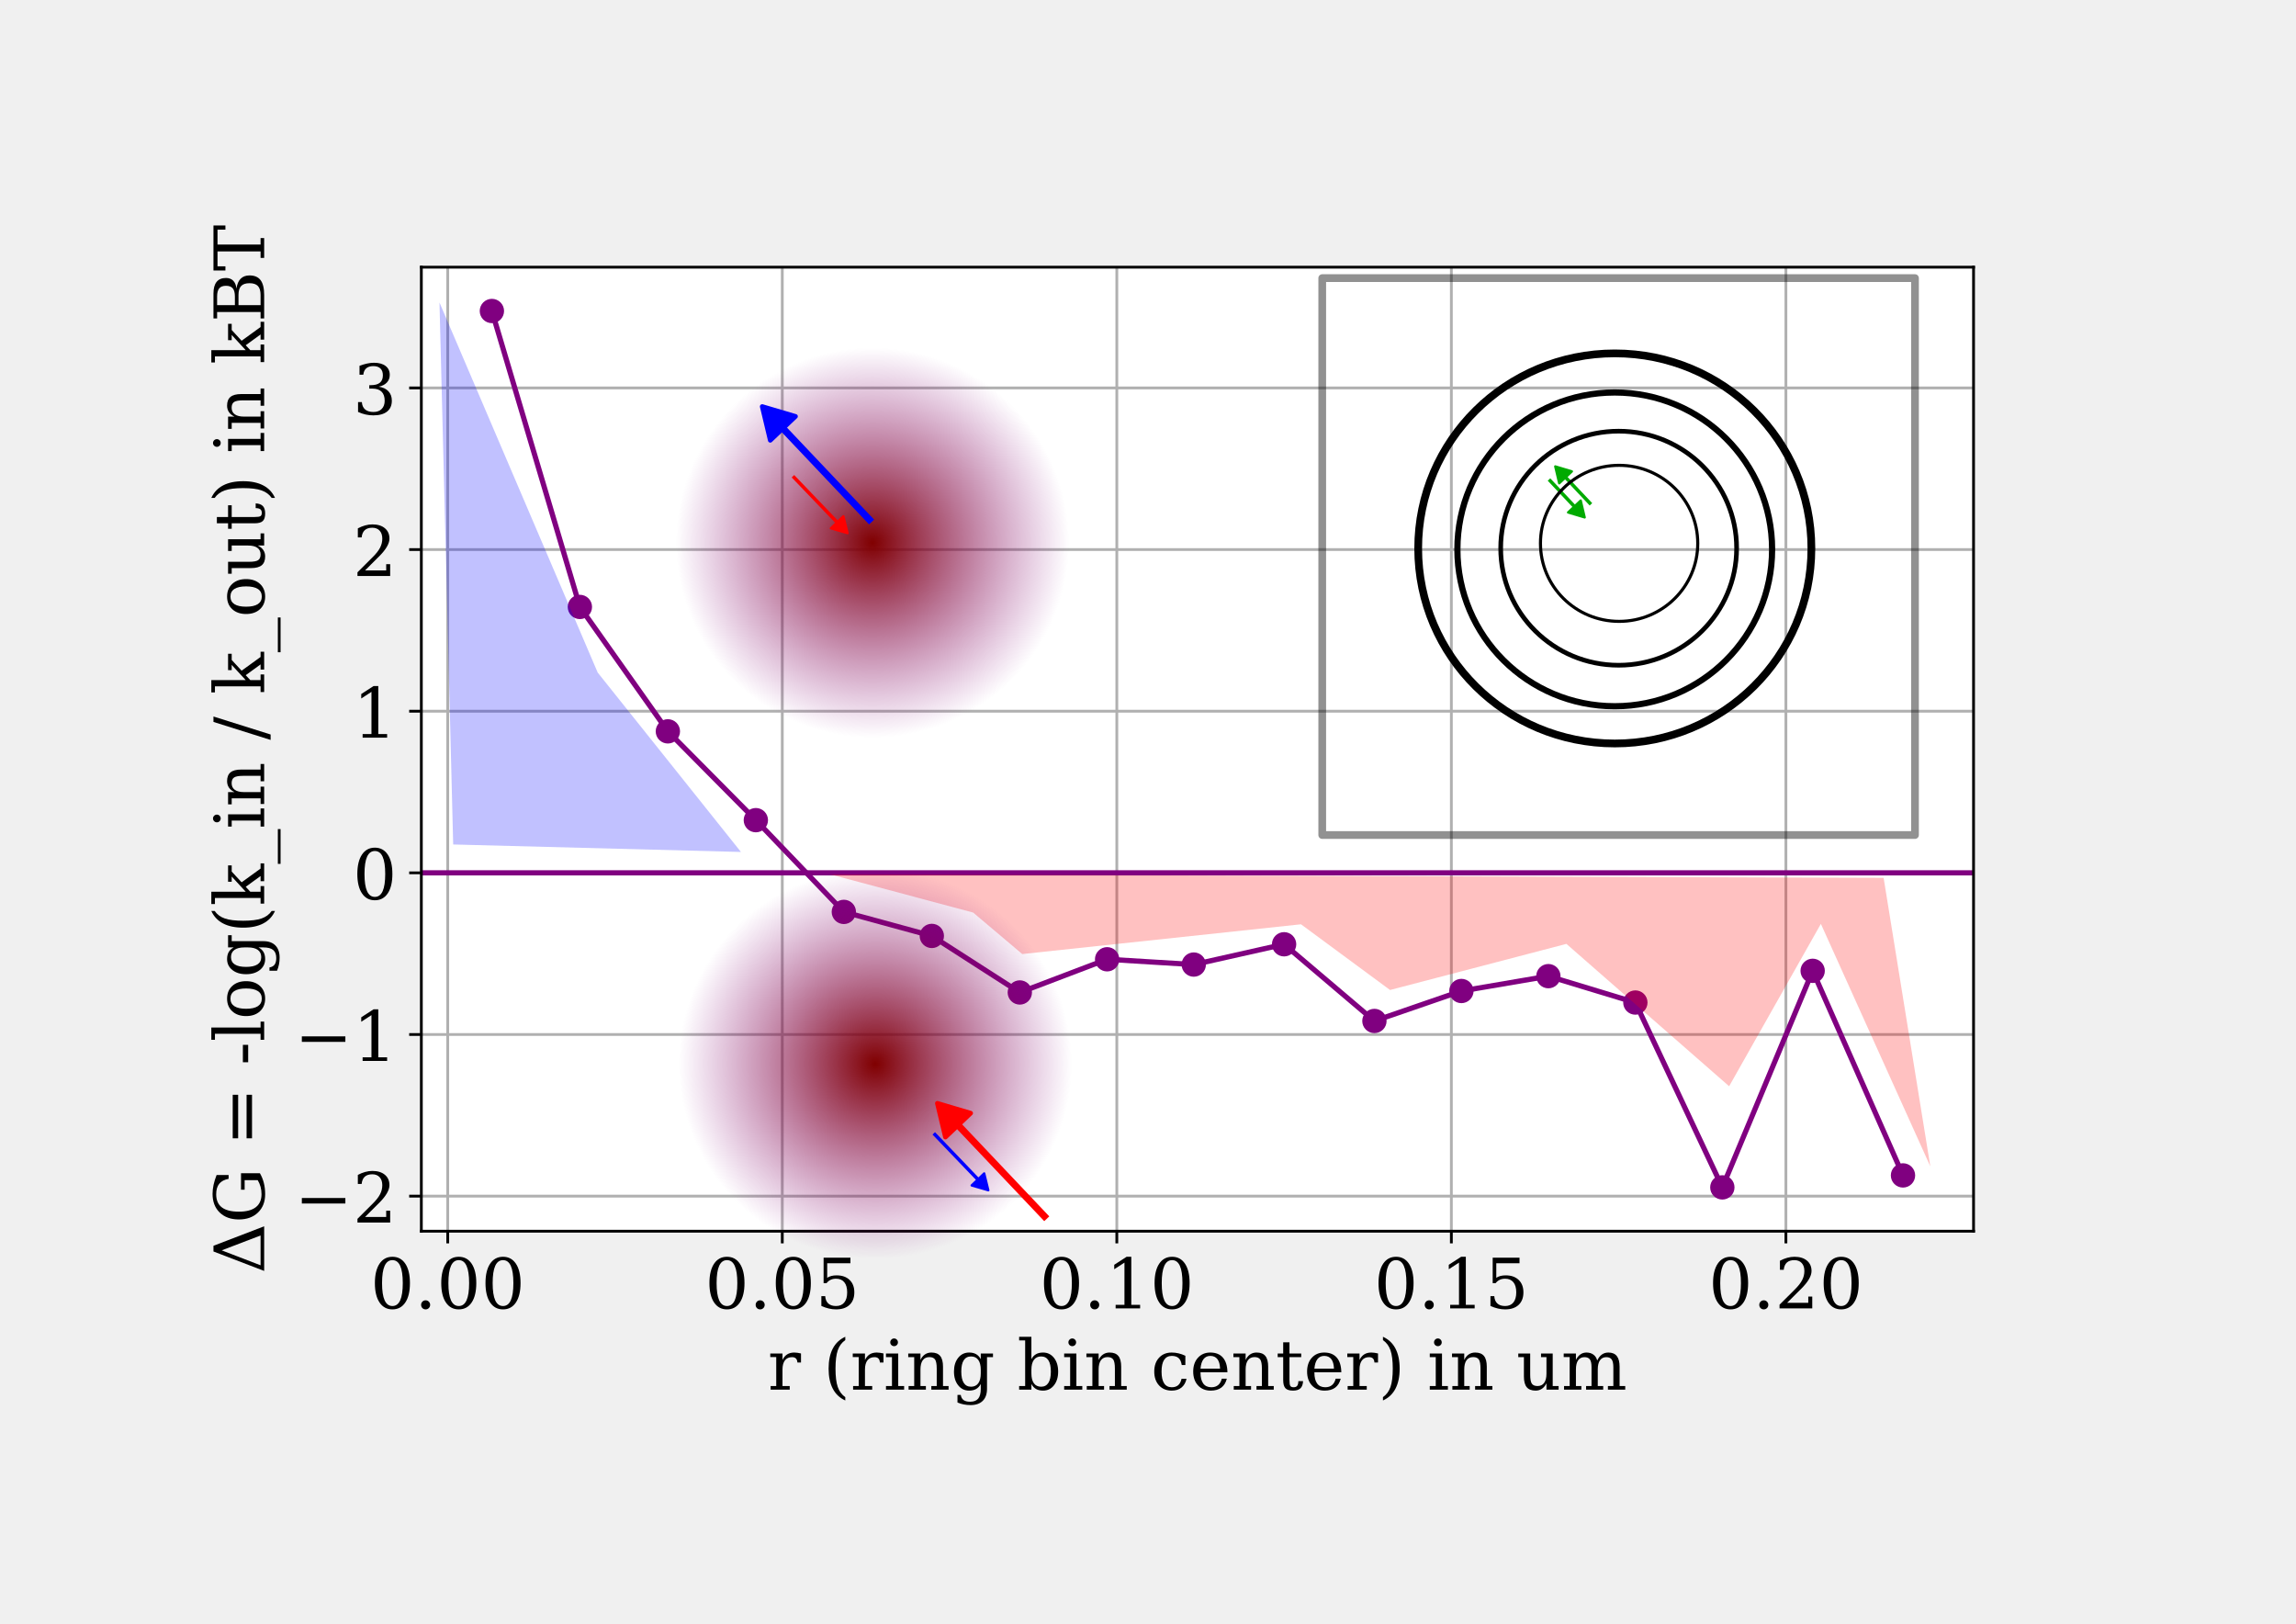
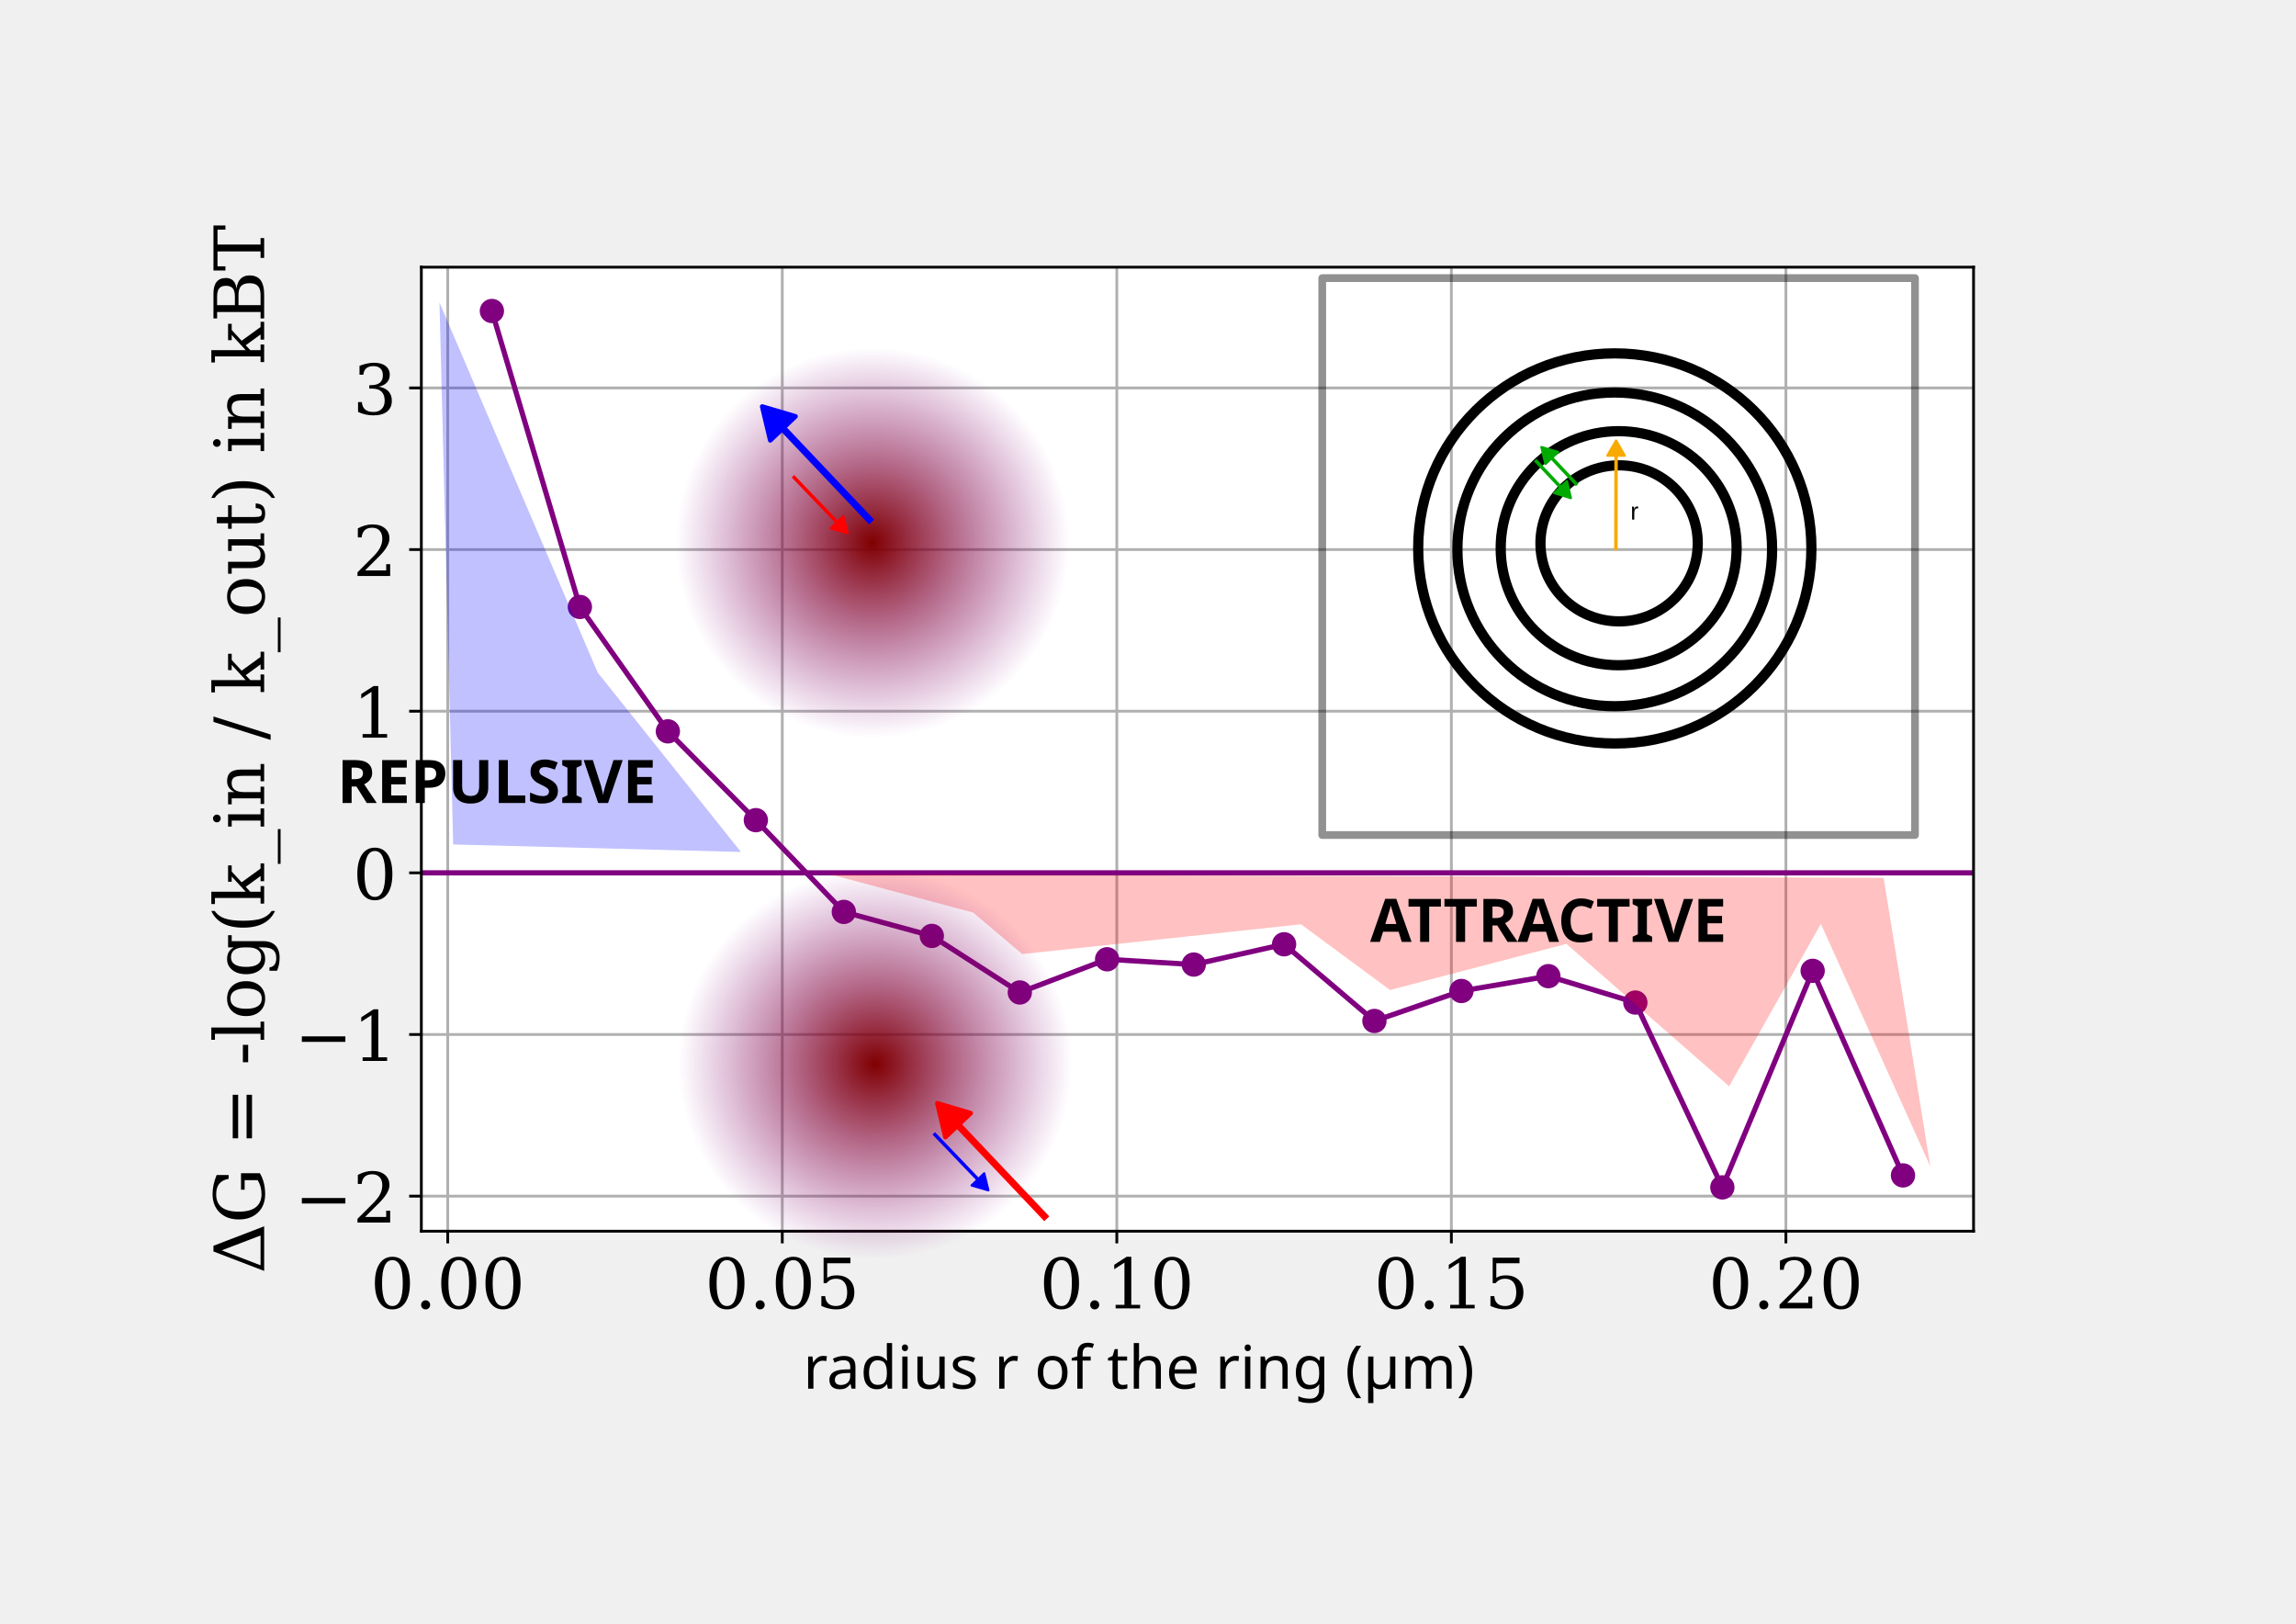
<svg xmlns="http://www.w3.org/2000/svg" xmlns:xlink="http://www.w3.org/1999/xlink" width="297mm" height="210mm" viewBox="0 0 297 210" version="1.1" id="svg1" xml:space="preserve">
  <defs id="defs1">
    <linearGradient id="linearGradient43">
      <stop style="stop-color:#800000;stop-opacity:1;" offset="0" id="stop43" />
      <stop style="stop-color:#800080;stop-opacity:0;" offset="1" id="stop44" />
    </linearGradient>
    <style type="text/css" id="style1">*{stroke-linejoin: round; stroke-linecap: butt}</style>
    <radialGradient xlink:href="#linearGradient43" id="radialGradient44" cx="94.371" cy="82.128" fx="94.371" fy="82.128" r="11.081" gradientTransform="matrix(2.295,0,0,2.276492,-103.7136,-116.7798)" gradientUnits="userSpaceOnUse" />
    <marker style="overflow:visible" id="Triangle-4-2" refX="0" refY="0" orient="auto-start-reverse" markerWidth="1" markerHeight="1" viewBox="0 0 1 1" preserveAspectRatio="xMidYMid">
      <path transform="scale(0.5)" style="fill:context-stroke;fill-rule:evenodd;stroke:context-stroke;stroke-width:1pt" d="M 5.77,0 -2.88,5 V -5 Z" id="path135-1-7" />
    </marker>
    <marker style="overflow:visible" id="Triangle-1-3-7" refX="0" refY="0" orient="auto-start-reverse" markerWidth="1" markerHeight="1" viewBox="0 0 1 1" preserveAspectRatio="xMidYMid">
      <path transform="scale(0.5)" style="fill:context-stroke;fill-rule:evenodd;stroke:context-stroke;stroke-width:1pt" d="M 5.77,0 -2.88,5 V -5 Z" id="path135-7-3-9" />
    </marker>
    <marker style="overflow:visible" id="Triangle-1-3-7-4" refX="0" refY="0" orient="auto-start-reverse" markerWidth="1" markerHeight="1" viewBox="0 0 1 1" preserveAspectRatio="xMidYMid">
      <path transform="scale(0.5)" style="fill:context-stroke;fill-rule:evenodd;stroke:context-stroke;stroke-width:1pt" d="M 5.77,0 -2.88,5 V -5 Z" id="path135-7-3-9-9" />
    </marker>
    <marker style="overflow:visible" id="Triangle-4-2-6" refX="0" refY="0" orient="auto-start-reverse" markerWidth="1" markerHeight="1" viewBox="0 0 1 1" preserveAspectRatio="xMidYMid">
      <path transform="scale(0.5)" style="fill:context-stroke;fill-rule:evenodd;stroke:context-stroke;stroke-width:1pt" d="M 5.77,0 -2.88,5 V -5 Z" id="path135-1-7-3" />
    </marker>
    <radialGradient xlink:href="#linearGradient43" id="radialGradient44-7" cx="94.371" cy="82.128" fx="94.371" fy="82.128" r="11.081" gradientTransform="matrix(2.295,0,0,2.276492,-103.356,-49.3648)" gradientUnits="userSpaceOnUse" />
    <style type="text/css" id="style1-1">*{stroke-linejoin: round; stroke-linecap: butt}</style>
    <path id="m7f39c89b29" d="M 0,0 V 3.5" style="stroke:#000000;stroke-width:0.8" />
    <path id="DejaVuSerif-30-9" d="m 2034,219 q 479,0 716,525 238,525 238,1584 0,1063 -238,1588 -237,525 -716,525 -478,0 -716,-525 -237,-525 -237,-1588 0,-1059 237,-1584 238,-525 716,-525 z m 0,-310 q -759,0 -1186,637 -426,638 -426,1782 0,1147 426,1784 427,638 1186,638 763,0 1188,-638 425,-637 425,-1784 Q 3647,1184 3222,546 2797,-91 2034,-91 Z" transform="scale(0.015625)" />
    <path id="DejaVuSerif-2e-5" d="m 603,325 q 0,175 119,297 119,122 297,122 172,0 293,-122 Q 1434,500 1434,325 1434,153 1312,31 1191,-91 1019,-91 841,-91 722,29 603,150 603,325 Z" transform="scale(0.015625)" />
    <path id="DejaVuSerif-35-7" d="M 3219,4666 V 4153 H 1081 V 2816 q 163,112 380,168 217,57 486,57 756,0 1193,-419 438,-419 438,-1144 0,-740 -442,-1155 -442,-414 -1242,-414 -322,0 -660,79 -337,78 -690,237 v 906 h 353 q 28,-443 282,-678 255,-234 715,-234 494,0 759,325 266,325 266,934 0,606 -264,929 -264,324 -761,324 -281,0 -496,-100 -214,-100 -379,-309 H 750 v 2344 z" transform="scale(0.015625)" />
    <path id="DejaVuSerif-31-5" d="m 909,0 v 331 h 813 V 4213 L 781,3603 v 410 l 1138,737 h 431 V 331 h 813 V 0 Z" transform="scale(0.015625)" />
    <path id="DejaVuSerif-32-4" d="M 819,3553 H 469 v 831 q 334,179 673,272 339,94 664,94 728,0 1150,-353 422,-353 422,-959 0,-685 -956,-1638 -75,-72 -113,-109 L 1131,513 h 1947 v 575 h 366 V 0 H 434 v 341 l 1416,1412 q 469,469 669,861 200,392 200,824 0,471 -246,737 -245,266 -676,266 -447,0 -691,-222 -243,-222 -287,-666 z" transform="scale(0.015625)" />
    <path id="DejaVuSerif-72-8" d="m 3059,3328 v -831 h -331 q -15,247 -137,369 -122,122 -357,122 -425,0 -652,-294 -226,-294 -226,-844 V 331 h 666 V 0 H 263 V 331 H 781 V 2994 H 231 v 328 h 1125 v -591 q 169,347 434,514 266,168 648,168 140,0 295,-22 155,-22 326,-63 z" transform="scale(0.015625)" />
    <path id="DejaVuSerif-20-4" transform="scale(0.015625)" d="" />
    <path id="DejaVuSerif-28-9" d="M 2041,-997 Q 1281,-656 893,83 506,822 506,1931 q 0,1113 387,1852 388,739 1148,1080 v -307 q -482,-331 -691,-933 -209,-601 -209,-1692 0,-1087 209,-1689 209,-601 691,-933 z" transform="scale(0.015625)" />
    <path id="DejaVuSerif-69-6" d="m 622,4353 q 0,144 104,250 105,106 252,106 144,0 248,-106 105,-106 105,-250 0,-147 -103,-250 -103,-103 -250,-103 -147,0 -252,103 -104,103 -104,250 z M 1356,331 h 544 V 0 H 231 V 331 H 781 V 2988 H 231 v 334 h 1125 z" transform="scale(0.015625)" />
    <path id="DejaVuSerif-6e-3" d="M 263,0 V 331 H 781 V 2988 H 231 v 334 h 1125 v -591 q 160,338 414,510 255,172 593,172 550,0 809,-316 259,-316 259,-984 V 331 h 513 V 0 H 2356 v 331 h 497 v 1600 q 0,610 -150,836 -150,227 -528,227 -400,0 -610,-293 -209,-292 -209,-851 V 331 h 500 V 0 Z" transform="scale(0.015625)" />
    <path id="DejaVuSerif-67-7" d="M 3359,2988 V 72 q 0,-716 -394,-1105 -393,-389 -1121,-389 -328,0 -628,60 -300,59 -575,178 v 696 h 300 q 56,-325 265,-475 210,-150 600,-150 507,0 742,286 236,286 236,899 V 519 Q 2616,206 2355,57 2094,-91 1709,-91 1097,-91 708,395 319,881 319,1663 q 0,781 387,1265 388,485 1003,485 385,0 646,-149 261,-148 429,-461 v 519 H 3909 V 2988 Z M 2784,1825 q 0,597 -230,912 -229,316 -666,316 -444,0 -671,-350 -226,-350 -226,-1040 0,-688 226,-1041 227,-353 671,-353 437,0 666,314 230,314 230,914 z" transform="scale(0.015625)" />
    <path id="DejaVuSerif-62-8" d="M 738,331 V 4531 H 184 v 332 H 1313 V 2803 q 168,313 429,461 261,149 646,149 612,0 999,-485 388,-484 388,-1265 0,-782 -388,-1268 -387,-486 -999,-486 -385,0 -646,148 -261,149 -429,462 V 0 H 184 v 331 z m 575,1166 q 0,-600 229,-914 230,-314 667,-314 441,0 667,353 227,353 227,1041 0,690 -227,1040 -226,350 -667,350 -437,0 -667,-316 -229,-315 -229,-912 z" transform="scale(0.015625)" />
    <path id="DejaVuSerif-63-8" d="M 3291,997 Q 3169,466 2822,187 2475,-91 1925,-91 1200,-91 759,389 319,869 319,1663 q 0,796 440,1273 441,477 1166,477 316,0 628,-74 313,-73 628,-223 v -850 h -334 q -66,437 -286,637 -220,200 -630,200 -465,0 -703,-361 -237,-361 -237,-1079 0,-719 236,-1082 236,-362 704,-362 372,0 594,193 222,194 303,585 z" transform="scale(0.015625)" />
    <path id="DejaVuSerif-65-2" d="M 3469,1600 H 991 v -25 q 0,-672 253,-1014 253,-342 747,-342 378,0 620,198 242,199 339,589 h 463 Q 3275,459 2904,184 2534,-91 1931,-91 1203,-91 761,389 319,869 319,1663 q 0,787 434,1268 435,482 1141,482 753,0 1156,-465 403,-464 419,-1348 z m -678,331 q -19,582 -246,877 -226,295 -651,295 -397,0 -625,-297 -228,-297 -278,-875 z" transform="scale(0.015625)" />
    <path id="DejaVuSerif-74-9" d="M 691,2988 H 184 v 334 h 507 v 1031 h 578 V 3322 H 2350 V 2988 H 1269 V 878 q 0,-422 81,-541 81,-118 300,-118 225,0 328,132 103,133 110,430 h 434 Q 2497,328 2275,118 2053,-91 1600,-91 1103,-91 897,129 691,350 691,878 Z" transform="scale(0.015625)" />
    <path id="DejaVuSerif-29-1" d="m 453,-997 v 306 q 481,332 692,933 211,602 211,1689 0,1091 -211,1692 -211,602 -692,933 v 307 Q 1216,4522 1603,3783 1991,3044 1991,1931 1991,822 1603,83 1216,-656 453,-997 Z" transform="scale(0.015625)" />
    <path id="DejaVuSerif-75-3" d="M 2266,3322 H 3341 V 331 h 543 V 0 H 2766 V 588 Q 2606,256 2353,82 2100,-91 1766,-91 1213,-91 952,223 691,538 691,1209 V 2988 H 172 v 334 H 1269 V 1388 q 0,-607 148,-832 149,-225 530,-225 400,0 609,294 210,294 210,853 v 1510 h -500 z" transform="scale(0.015625)" />
    <path id="DejaVuSerif-6d-5" d="m 3316,2675 q 165,366 423,552 258,186 602,186 522,0 778,-324 256,-323 256,-976 V 331 h 519 V 0 H 4300 v 331 h 500 v 1716 q 0,509 -150,725 -150,216 -497,216 -384,0 -586,-291 -201,-291 -201,-847 V 331 h 500 V 0 H 2291 v 331 h 500 v 1738 q 0,497 -150,708 -150,211 -497,211 -385,0 -587,-291 -201,-291 -201,-847 V 331 h 500 V 0 H 263 V 331 H 781 V 2994 H 231 v 328 h 1125 v -591 q 160,332 406,507 247,175 560,175 387,0 646,-193 260,-192 348,-545 z" transform="scale(0.015625)" />
    <path id="m453e36db87" d="M 0,0 H -3.5" style="stroke:#000000;stroke-width:0.8" />
    <path id="DejaVuSerif-2212-4" d="M 678,2259 H 4684 V 1753 H 678 Z" transform="scale(0.015625)" />
    <path id="DejaVuSerif-33-5" d="m 622,4469 q 366,137 701,209 336,72 630,72 685,0 1069,-296 384,-295 384,-820 0,-421 -266,-704 -265,-283 -752,-383 575,-81 892,-417 317,-336 317,-871 0,-653 -439,-1002 -439,-348 -1264,-348 -366,0 -715,79 -348,78 -691,237 v 906 h 350 q 31,-450 303,-681 272,-231 765,-231 478,0 755,276 277,277 277,758 0,550 -285,833 -284,283 -834,283 h -297 v 319 h 156 q 547,0 820,226 274,227 274,683 0,409 -225,626 -225,218 -647,218 -422,0 -655,-200 -232,-200 -273,-594 H 622 Z" transform="scale(0.015625)" />
    <path id="DejaVuSerif-394-1" d="M 4350,0 H 244 l 1790,4666 h 525 z M 3506,331 2138,3909 763,331 Z" transform="scale(0.015625)" />
    <path id="DejaVuSerif-47-6" d="m 4097,3272 q -109,584 -456,864 -347,280 -966,280 -806,0 -1203,-519 -397,-519 -397,-1569 0,-1028 409,-1556 410,-528 1204,-528 353,0 674,87 322,88 613,263 v 1203 h -878 v 334 H 4609 V 391 Q 4194,150 3714,29 3234,-91 2688,-91 1631,-91 995,570 359,1231 359,2328 q 0,1106 637,1764 638,658 1717,658 400,0 826,-92 427,-92 908,-280 V 3272 Z" transform="scale(0.015625)" />
    <path id="DejaVuSerif-3d-4" d="M 678,2894 H 4684 V 2394 H 678 Z m 0,-1275 H 4684 V 1119 H 678 Z" transform="scale(0.015625)" />
    <path id="DejaVuSerif-2d-0" d="M 281,1959 H 1881 V 1472 H 281 Z" transform="scale(0.015625)" />
    <path id="DejaVuSerif-6c-6" d="m 1313,331 h 543 V 0 H 184 V 331 H 738 V 4531 H 184 v 332 h 1129 z" transform="scale(0.015625)" />
    <path id="DejaVuSerif-6f-1" d="m 1925,219 q 463,0 698,365 236,366 236,1079 0,712 -236,1076 -235,364 -698,364 -462,0 -698,-364 Q 991,2375 991,1663 991,950 1228,584 1466,219 1925,219 Z m 0,-310 q -725,0 -1166,480 -440,480 -440,1274 0,793 439,1271 439,479 1167,479 728,0 1167,-479 439,-478 439,-1271 Q 3531,869 3092,389 2653,-91 1925,-91 Z" transform="scale(0.015625)" />
    <path id="DejaVuSerif-6b-8" d="M 1831,0 H 219 V 331 H 738 V 4531 H 184 v 332 H 1313 V 1697 l 1400,1291 h -479 v 334 H 3738 V 2988 H 3169 L 2181,2075 3444,331 h 478 V 0 H 2284 v 331 h 475 L 1766,1697 1313,1275 V 331 h 518 z" transform="scale(0.015625)" />
    <path id="DejaVuSerif-5f-9" d="m 3200,-1259 v -250 H 0 v 250 z" transform="scale(0.015625)" />
    <path id="DejaVuSerif-2f-8" d="m 1656,4666 h 500 L 500,-594 H 0 Z" transform="scale(0.015625)" />
    <path id="DejaVuSerif-42" d="m 1581,331 h 935 q 562,0 821,244 260,244 260,775 0,528 -258,770 -258,243 -823,243 h -935 z m 0,2363 h 794 q 513,0 748,197 236,197 236,622 0,428 -236,623 -235,195 -748,195 H 1581 Z M 353,0 V 331 H 947 V 4331 H 353 v 335 h 2303 q 707,0 1064,-289 358,-289 358,-864 0,-416 -249,-663 -248,-247 -726,-303 594,-75 902,-380 308,-304 308,-817 Q 4313,656 3875,328 3438,0 2509,0 Z" transform="scale(0.015625)" />
    <path id="DejaVuSerif-54-4" d="m 1222,0 v 331 h 597 V 4294 H 447 V 3566 H 63 V 4666 H 4206 V 3566 h -384 v 728 H 2450 V 331 h 597 V 0 Z" transform="scale(0.015625)" />
    <path id="m28e6b5a646" d="M 0,3 C 0.796,3 1.559,2.684 2.121,2.121 2.684,1.559 3,0.796 3,0 3,-0.796 2.684,-1.559 2.121,-2.121 1.559,-2.684 0.796,-3 0,-3 -0.796,-3 -1.559,-2.684 -2.121,-2.121 -2.684,-1.559 -3,-0.796 -3,0 -3,0.796 -2.684,1.559 -2.121,2.121 -1.559,2.684 -0.796,3 0,3 Z" style="stroke:#800080" />
    <clipPath id="pd12c50bf71">
      <rect x="72" y="43.2" width="446.4" height="277.2" id="rect117" />
    </clipPath>
    <marker style="overflow:visible" id="Triangle-4-2-65" refX="0" refY="0" orient="auto-start-reverse" markerWidth="1" markerHeight="1" viewBox="0 0 1 1" preserveAspectRatio="xMidYMid">
      <path transform="scale(0.5)" style="fill:context-stroke;fill-rule:evenodd;stroke:context-stroke;stroke-width:1pt" d="M 5.77,0 -2.88,5 V -5 Z" id="path135-1-7-39" />
    </marker>
    <marker style="overflow:visible" id="Triangle-4-2-6-2" refX="0" refY="0" orient="auto-start-reverse" markerWidth="1" markerHeight="1" viewBox="0 0 1 1" preserveAspectRatio="xMidYMid">
      <path transform="scale(0.5)" style="fill:context-stroke;fill-rule:evenodd;stroke:context-stroke;stroke-width:1pt" d="M 5.77,0 -2.88,5 V -5 Z" id="path135-1-7-3-9" />
    </marker>
+     <marker style="overflow:visible" id="Triangle-4-2-6-2-0" refX="0" refY="0" orient="auto-start-reverse" markerWidth="1" markerHeight="1" viewBox="0 0 1 1" preserveAspectRatio="xMidYMid">
+       <path transform="scale(0.5)" style="fill:context-stroke;fill-rule:evenodd;stroke:context-stroke;stroke-width:1pt" d="M 5.77,0 -2.88,5 V -5 Z" id="path135-1-7-3-9-5" />
+     </marker>
  </defs>
  <g id="layer2">
    <g id="axes_1-2" transform="matrix(0.4497917,0,0,0.4497917,22.11729,15.12347)">
      <g id="patch_2-2">
        <path d="M 72,320.4 H 518.4 V 43.2 H 72 Z" style="fill:#ffffff" id="path2-1" />
      </g>
      <g id="matplotlib.axis_1-6">
        <g id="xtick_1-8">
          <g id="line2d_1-5">
            <path d="M 79.591,320.4 V 43.2" clip-path="url(#pd12c50bf71)" style="fill:none;stroke:#b0b0b0;stroke-width:0.8;stroke-linecap:square" id="path3-7" />
          </g>
          <g id="line2d_2-6">
            <defs id="defs3-1" />
            <g id="g3-8">
              <use xlink:href="#m7f39c89b29" x="79.591" y="320.4" style="stroke:#000000;stroke-width:0.8" id="use3-9" />
            </g>
          </g>
          <g id="text_1-2">
            <g transform="matrix(0.2,0,0,-0.2,57.32543,342.5969)" id="g7">
              <defs id="defs4-7" />
              <use xlink:href="#DejaVuSerif-30-9" id="use4-4" />
              <use xlink:href="#DejaVuSerif-2e-5" transform="translate(63.62305)" id="use5-3" />
              <use xlink:href="#DejaVuSerif-30-9" transform="translate(95.41016)" id="use6-1" />
              <use xlink:href="#DejaVuSerif-30-9" transform="translate(159.0332)" id="use7-2" />
            </g>
          </g>
        </g>
        <g id="xtick_2-3">
          <g id="line2d_3-3">
            <path d="M 175.802,320.4 V 43.2" clip-path="url(#pd12c50bf71)" style="fill:none;stroke:#b0b0b0;stroke-width:0.8;stroke-linecap:square" id="path7-4" />
          </g>
          <g id="line2d_4-1">
            <g id="g8-1">
              <use xlink:href="#m7f39c89b29" x="175.802" y="320.4" style="stroke:#000000;stroke-width:0.8" id="use8-3" />
            </g>
          </g>
          <g id="text_2-8">
            <g transform="matrix(0.2,0,0,-0.2,153.5365,342.5969)" id="g12">
              <defs id="defs8" />
              <use xlink:href="#DejaVuSerif-30-9" id="use9-4" />
              <use xlink:href="#DejaVuSerif-2e-5" transform="translate(63.62305)" id="use10-2" />
              <use xlink:href="#DejaVuSerif-30-9" transform="translate(95.41016)" id="use11-7" />
              <use xlink:href="#DejaVuSerif-35-7" transform="translate(159.0332)" id="use12-7" />
            </g>
          </g>
        </g>
        <g id="xtick_3-9">
          <g id="line2d_5-3">
            <path d="M 272.013,320.4 V 43.2" clip-path="url(#pd12c50bf71)" style="fill:none;stroke:#b0b0b0;stroke-width:0.8;stroke-linecap:square" id="path12-1" />
          </g>
          <g id="line2d_6-9">
            <g id="g13">
              <use xlink:href="#m7f39c89b29" x="272.013" y="320.4" style="stroke:#000000;stroke-width:0.8" id="use13-8" />
            </g>
          </g>
          <g id="text_3-6">
            <g transform="matrix(0.2,0,0,-0.2,249.7475,342.5969)" id="g17">
              <defs id="defs13" />
              <use xlink:href="#DejaVuSerif-30-9" id="use14-0" />
              <use xlink:href="#DejaVuSerif-2e-5" transform="translate(63.62305)" id="use15-2" />
              <use xlink:href="#DejaVuSerif-31-5" transform="translate(95.41016)" id="use16-8" />
              <use xlink:href="#DejaVuSerif-30-9" transform="translate(159.0332)" id="use17-6" />
            </g>
          </g>
        </g>
        <g id="xtick_4-0">
          <g id="line2d_7-2">
            <path d="M 368.224,320.4 V 43.2" clip-path="url(#pd12c50bf71)" style="fill:none;stroke:#b0b0b0;stroke-width:0.8;stroke-linecap:square" id="path17-4" />
          </g>
          <g id="line2d_8-8">
            <g id="g18">
              <use xlink:href="#m7f39c89b29" x="368.224" y="320.4" style="stroke:#000000;stroke-width:0.8" id="use18-6" />
            </g>
          </g>
          <g id="text_4-5">
            <g transform="matrix(0.2,0,0,-0.2,345.9586,342.5969)" id="g22">
              <use xlink:href="#DejaVuSerif-30-9" id="use19-0" />
              <use xlink:href="#DejaVuSerif-2e-5" transform="translate(63.62305)" id="use20-9" />
              <use xlink:href="#DejaVuSerif-31-5" transform="translate(95.41016)" id="use21-0" />
              <use xlink:href="#DejaVuSerif-35-7" transform="translate(159.0332)" id="use22-0" />
            </g>
          </g>
        </g>
        <g id="xtick_5-6">
          <g id="line2d_9-1">
            <path d="M 464.435,320.4 V 43.2" clip-path="url(#pd12c50bf71)" style="fill:none;stroke:#b0b0b0;stroke-width:0.8;stroke-linecap:square" id="path22-3" />
          </g>
          <g id="line2d_10-8">
            <g id="g23">
              <use xlink:href="#m7f39c89b29" x="464.435" y="320.4" style="stroke:#000000;stroke-width:0.8" id="use23-9" />
            </g>
          </g>
          <g id="text_5-3">
            <g transform="matrix(0.2,0,0,-0.2,442.1696,342.5969)" id="g27-4">
              <defs id="defs23" />
              <use xlink:href="#DejaVuSerif-30-9" id="use24-6" />
              <use xlink:href="#DejaVuSerif-2e-5" transform="translate(63.62305)" id="use25-0" />
              <use xlink:href="#DejaVuSerif-32-4" transform="translate(95.41016)" id="use26-6" />
              <use xlink:href="#DejaVuSerif-30-9" transform="translate(159.0332)" id="use27-6" />
            </g>
          </g>
        </g>
        <g id="text_6-1">
          <g transform="matrix(0.2,0,0,-0.2,171.6266,365.9531)" id="g52">
            <defs id="defs27" />
-             <use xlink:href="#DejaVuSerif-72-8" id="use28-9" />
            <use xlink:href="#DejaVuSerif-20-4" transform="translate(47.80273)" id="use29-8" />
-             <use xlink:href="#DejaVuSerif-28-9" transform="translate(79.58984)" id="use30-4" />
-             <use xlink:href="#DejaVuSerif-72-8" transform="translate(118.6035)" id="use31-0" />
-             <use xlink:href="#DejaVuSerif-69-6" transform="translate(166.4062)" id="use32-7" />
-             <use xlink:href="#DejaVuSerif-6e-3" transform="translate(198.3887)" id="use33-6" />
-             <use xlink:href="#DejaVuSerif-67-7" transform="translate(262.793)" id="use34-3" />
            <use xlink:href="#DejaVuSerif-20-4" transform="translate(326.8066)" id="use35-6" />
-             <use xlink:href="#DejaVuSerif-62-8" transform="translate(358.5938)" id="use36-1" />
-             <use xlink:href="#DejaVuSerif-69-6" transform="translate(422.6074)" id="use37-5" />
-             <use xlink:href="#DejaVuSerif-6e-3" transform="translate(454.5898)" id="use38-4" />
            <use xlink:href="#DejaVuSerif-20-4" transform="translate(518.9941)" id="use39-2" />
-             <use xlink:href="#DejaVuSerif-63-8" transform="translate(550.7812)" id="use40-0" />
-             <use xlink:href="#DejaVuSerif-65-2" transform="translate(606.7871)" id="use41-9" />
-             <use xlink:href="#DejaVuSerif-6e-3" transform="translate(665.9668)" id="use42-7" />
-             <use xlink:href="#DejaVuSerif-74-9" transform="translate(730.3711)" id="use43-3" />
-             <use xlink:href="#DejaVuSerif-65-2" transform="translate(770.5566)" id="use44-7" />
-             <use xlink:href="#DejaVuSerif-72-8" transform="translate(829.7363)" id="use45-2" />
-             <use xlink:href="#DejaVuSerif-29-1" transform="translate(877.5391)" id="use46-6" />
            <use xlink:href="#DejaVuSerif-20-4" transform="translate(916.5527)" id="use47-0" />
-             <use xlink:href="#DejaVuSerif-69-6" transform="translate(948.3398)" id="use48-1" />
-             <use xlink:href="#DejaVuSerif-6e-3" transform="translate(980.3223)" id="use49-6" />
            <use xlink:href="#DejaVuSerif-20-4" transform="translate(1044.727)" id="use50-5" />
-             <use xlink:href="#DejaVuSerif-75-3" transform="translate(1076.514)" id="use51-7" />
-             <use xlink:href="#DejaVuSerif-6d-5" transform="translate(1140.918)" id="use52-5" />
+             <text xml:space="preserve" style="font-style:normal;font-variant:normal;font-weight:normal;font-stretch:normal;font-size:86.275px;line-height:1.25;font-family:Sans;-inkscape-font-specification:'Sans, Normal';font-variant-ligatures:normal;font-variant-caps:normal;font-variant-numeric:normal;font-variant-east-asian:normal;stroke-width:2.941;stroke-linecap:butt;stroke-linejoin:round" x="50.756" y="-1.387" id="text1" transform="scale(1,-1)">
+               <tspan id="tspan1" x="50.756" y="-1.387">radius r of the ring (μm)</tspan>
+             </text>
          </g>
        </g>
      </g>
      <g id="matplotlib.axis_2-4">
        <g id="ytick_1-1">
          <g id="line2d_11-2">
            <path d="M 72,310.314 H 518.4" clip-path="url(#pd12c50bf71)" style="fill:none;stroke:#b0b0b0;stroke-width:0.8;stroke-linecap:square" id="path65" />
          </g>
          <g id="line2d_12-0">
            <defs id="defs52" />
            <g id="g53">
              <use xlink:href="#m453e36db87" x="72" y="310.314" style="stroke:#000000;stroke-width:0.8" id="use53-0" />
            </g>
          </g>
          <g id="text_7-1">
            <g transform="matrix(0.2,0,0,-0.2,35.51562,317.9124)" id="g55">
              <defs id="defs53" />
              <use xlink:href="#DejaVuSerif-2212-4" id="use54-6" />
              <use xlink:href="#DejaVuSerif-32-4" transform="translate(83.78906)" id="use55-0" />
            </g>
          </g>
        </g>
        <g id="ytick_2-7">
          <g id="line2d_13-1">
            <path d="M 72,263.837 H 518.4" clip-path="url(#pd12c50bf71)" style="fill:none;stroke:#b0b0b0;stroke-width:0.8;stroke-linecap:square" id="path68" />
          </g>
          <g id="line2d_14-7">
            <g id="g56">
              <use xlink:href="#m453e36db87" x="72" y="263.837" style="stroke:#000000;stroke-width:0.8" id="use56-7" />
            </g>
          </g>
          <g id="text_8-7">
            <g transform="matrix(0.2,0,0,-0.2,35.51562,271.4352)" id="g58">
              <use xlink:href="#DejaVuSerif-2212-4" id="use57-7" />
              <use xlink:href="#DejaVuSerif-31-5" transform="translate(83.78906)" id="use58-3" />
            </g>
          </g>
        </g>
        <g id="ytick_3-3">
          <g id="line2d_15-5">
            <path d="M 72,217.359 H 518.4" clip-path="url(#pd12c50bf71)" style="fill:none;stroke:#b0b0b0;stroke-width:0.8;stroke-linecap:square" id="path70" />
          </g>
          <g id="line2d_16-9">
            <g id="g59">
              <use xlink:href="#m453e36db87" x="72" y="217.359" style="stroke:#000000;stroke-width:0.8" id="use59-9" />
            </g>
          </g>
          <g id="text_9-8">
            <g transform="matrix(0.2,0,0,-0.2,52.275,224.9579)" id="g60">
              <use xlink:href="#DejaVuSerif-30-9" id="use60-1" />
            </g>
          </g>
        </g>
        <g id="ytick_4-8">
          <g id="line2d_17-2">
            <path d="M 72,170.882 H 518.4" clip-path="url(#pd12c50bf71)" style="fill:none;stroke:#b0b0b0;stroke-width:0.8;stroke-linecap:square" id="path71" />
          </g>
          <g id="line2d_18-6">
            <g id="g61">
              <use xlink:href="#m453e36db87" x="72" y="170.882" style="stroke:#000000;stroke-width:0.8" id="use61-6" />
            </g>
          </g>
          <g id="text_10-0">
            <g transform="matrix(0.2,0,0,-0.2,52.275,178.4807)" id="g62">
              <use xlink:href="#DejaVuSerif-31-5" id="use62-3" />
            </g>
          </g>
        </g>
        <g id="ytick_5-8">
          <g id="line2d_19-0">
            <path d="M 72,124.405 H 518.4" clip-path="url(#pd12c50bf71)" style="fill:none;stroke:#b0b0b0;stroke-width:0.8;stroke-linecap:square" id="path72" />
          </g>
          <g id="line2d_20-1">
            <g id="g63">
              <use xlink:href="#m453e36db87" x="72" y="124.405" style="stroke:#000000;stroke-width:0.8" id="use63-2" />
            </g>
          </g>
          <g id="text_11-5">
            <g transform="matrix(0.2,0,0,-0.2,52.275,132.0034)" id="g64">
              <use xlink:href="#DejaVuSerif-32-4" id="use64-0" />
            </g>
          </g>
        </g>
        <g id="ytick_6-9">
          <g id="line2d_21-4">
            <path d="M 72,77.928 H 518.4" clip-path="url(#pd12c50bf71)" style="fill:none;stroke:#b0b0b0;stroke-width:0.8;stroke-linecap:square" id="path73" />
          </g>
          <g id="line2d_22-7">
            <g id="g65">
              <use xlink:href="#m453e36db87" x="72" y="77.928" style="stroke:#000000;stroke-width:0.8" id="use65-8" />
            </g>
          </g>
          <g id="text_12-3">
            <g transform="matrix(0.2,0,0,-0.2,52.275,85.52619)" id="g66">
              <defs id="defs65" />
              <use xlink:href="#DejaVuSerif-33-5" id="use66-1" />
            </g>
          </g>
        </g>
        <g id="text_13-2">
          <g transform="matrix(0,-0.2,-0.2,0,26.8,332.5859)" id="g96-0">
            <defs id="defs66" />
            <use xlink:href="#DejaVuSerif-394-1" id="use67-1" />
            <use xlink:href="#DejaVuSerif-47-6" transform="translate(72.2168)" id="use68-4" />
            <use xlink:href="#DejaVuSerif-20-4" transform="translate(152.0996)" id="use69-3" />
            <use xlink:href="#DejaVuSerif-3d-4" transform="translate(183.8867)" id="use70-9" />
            <use xlink:href="#DejaVuSerif-20-4" transform="translate(267.6758)" id="use71-8" />
            <use xlink:href="#DejaVuSerif-2d-0" transform="translate(299.4629)" id="use72-8" />
            <use xlink:href="#DejaVuSerif-6c-6" transform="translate(333.252)" id="use73-0" />
            <use xlink:href="#DejaVuSerif-6f-1" transform="translate(365.2344)" id="use74-8" />
            <use xlink:href="#DejaVuSerif-67-7" transform="translate(425.4395)" id="use75-7" />
            <use xlink:href="#DejaVuSerif-28-9" transform="translate(489.4531)" id="use76-7" />
            <use xlink:href="#DejaVuSerif-6b-8" transform="translate(528.4668)" id="use77-8" />
            <use xlink:href="#DejaVuSerif-5f-9" transform="translate(589.0625)" id="use78-3" />
            <use xlink:href="#DejaVuSerif-69-6" transform="translate(639.0625)" id="use79-8" />
            <use xlink:href="#DejaVuSerif-6e-3" transform="translate(671.0449)" id="use80-3" />
            <use xlink:href="#DejaVuSerif-20-4" transform="translate(735.4492)" id="use81-7" />
            <use xlink:href="#DejaVuSerif-2f-8" transform="translate(767.2363)" id="use82-1" />
            <use xlink:href="#DejaVuSerif-20-4" transform="translate(800.9277)" id="use83-0" />
            <use xlink:href="#DejaVuSerif-6b-8" transform="translate(832.7148)" id="use84-7" />
            <use xlink:href="#DejaVuSerif-5f-9" transform="translate(893.3106)" id="use85-3" />
            <use xlink:href="#DejaVuSerif-6f-1" transform="translate(943.3106)" id="use86-4" />
            <use xlink:href="#DejaVuSerif-75-3" transform="translate(1003.516)" id="use87-9" />
            <use xlink:href="#DejaVuSerif-74-9" transform="translate(1067.92)" id="use88-6" />
            <use xlink:href="#DejaVuSerif-29-1" transform="translate(1108.105)" id="use89-5" />
            <use xlink:href="#DejaVuSerif-20-4" transform="translate(1147.119)" id="use90-1" />
            <use xlink:href="#DejaVuSerif-69-6" transform="translate(1178.906)" id="use91-0" />
            <use xlink:href="#DejaVuSerif-6e-3" transform="translate(1210.889)" id="use92-9" />
            <use xlink:href="#DejaVuSerif-20-4" transform="translate(1275.293)" id="use93-9" />
            <use xlink:href="#DejaVuSerif-6b-8" transform="translate(1307.08)" id="use94-6" />
            <use xlink:href="#DejaVuSerif-42" transform="translate(1367.676)" id="use95-8" />
            <use xlink:href="#DejaVuSerif-54-4" transform="translate(1441.162)" id="use96-3" />
          </g>
        </g>
      </g>
      <g id="line2d_23-4">
        <path d="m 92.291,55.8 25.304,85.097 25.304,35.773 25.303,25.536 25.304,26.38 25.303,6.909 25.304,16.257 25.111,-9.542 24.919,1.52 25.977,-5.835 25.977,22.051 25.015,-8.617 25.015,-4.267 25.015,7.588 25.015,53.15 25.977,-62.269 25.977,58.825" clip-path="url(#pd12c50bf71)" style="fill:none;stroke:#800080;stroke-width:1.5;stroke-linecap:square" id="path96" />
        <defs id="defs96" />
        <g clip-path="url(#pd12c50bf71)" id="g113">
          <use xlink:href="#m28e6b5a646" x="92.291" y="55.8" style="fill:#800080;stroke:#800080" id="use97-8" />
          <use xlink:href="#m28e6b5a646" x="117.594" y="140.897" style="fill:#800080;stroke:#800080" id="use98-4" />
          <use xlink:href="#m28e6b5a646" x="142.898" y="176.67" style="fill:#800080;stroke:#800080" id="use99-9" />
          <use xlink:href="#m28e6b5a646" x="168.201" y="202.206" style="fill:#800080;stroke:#800080" id="use100-9" />
          <use xlink:href="#m28e6b5a646" x="193.505" y="228.586" style="fill:#800080;stroke:#800080" id="use101-2" />
          <use xlink:href="#m28e6b5a646" x="218.808" y="235.495" style="fill:#800080;stroke:#800080" id="use102-5" />
          <use xlink:href="#m28e6b5a646" x="244.112" y="251.752" style="fill:#800080;stroke:#800080" id="use103-5" />
          <use xlink:href="#m28e6b5a646" x="269.223" y="242.21" style="fill:#800080;stroke:#800080" id="use104-3" />
          <use xlink:href="#m28e6b5a646" x="294.142" y="243.73" style="fill:#800080;stroke:#800080" id="use105-3" />
          <use xlink:href="#m28e6b5a646" x="320.119" y="237.895" style="fill:#800080;stroke:#800080" id="use106-3" />
          <use xlink:href="#m28e6b5a646" x="346.096" y="259.946" style="fill:#800080;stroke:#800080" id="use107-7" />
          <use xlink:href="#m28e6b5a646" x="371.111" y="251.329" style="fill:#800080;stroke:#800080" id="use108-4" />
          <use xlink:href="#m28e6b5a646" x="396.125" y="247.062" style="fill:#800080;stroke:#800080" id="use109-3" />
          <use xlink:href="#m28e6b5a646" x="421.14" y="254.65" style="fill:#800080;stroke:#800080" id="use110-8" />
          <use xlink:href="#m28e6b5a646" x="446.155" y="307.8" style="fill:#800080;stroke:#800080" id="use111-0" />
          <use xlink:href="#m28e6b5a646" x="472.132" y="245.531" style="fill:#800080;stroke:#800080" id="use112-8" />
          <use xlink:href="#m28e6b5a646" x="498.109" y="304.356" style="fill:#800080;stroke:#800080" id="use113-8" />
        </g>
      </g>
      <g id="line2d_24-0">
        <path d="M 72,217.359 H 518.4" clip-path="url(#pd12c50bf71)" style="fill:none;stroke:#800080;stroke-width:1.5;stroke-linecap:square" id="path113" />
      </g>
      <g id="patch_3-6">
        <path d="M 72,320.4 V 43.2" style="fill:none;stroke:#000000;stroke-width:0.8;stroke-linecap:square;stroke-linejoin:miter" id="path114" />
      </g>
      <g id="patch_4-8">
        <path d="M 518.4,320.4 V 43.2" style="fill:none;stroke:#000000;stroke-width:0.8;stroke-linecap:square;stroke-linejoin:miter" id="path115" />
      </g>
      <g id="patch_5-1">
        <path d="M 72,320.4 H 518.4" style="fill:none;stroke:#000000;stroke-width:0.8;stroke-linecap:square;stroke-linejoin:miter" id="path116" />
      </g>
      <g id="patch_6-9">
        <path d="M 72,43.2 H 518.4" style="fill:none;stroke:#000000;stroke-width:0.8;stroke-linecap:square;stroke-linejoin:miter" id="path117" />
      </g>
    </g>
    <ellipse style="fill:url(#radialGradient44);fill-rule:nonzero;stroke-width:5.595;paint-order:stroke fill markers" id="path43" cx="112.867" cy="70.183" rx="25.432" ry="25.227" />
    <path style="fill:#000000;fill-opacity:1;stroke:#ff0000;stroke-width:0.449;stroke-linecap:butt;stroke-linejoin:round;stroke-dasharray:none;stroke-opacity:1;marker-end:url(#Triangle-4-2);paint-order:stroke fill markers" d="m 102.573,61.594 6.161,6.423" id="path44-3-1" />
    <path style="fill:#0000ff;fill-opacity:1;stroke:#0000ff;stroke-width:0.899;stroke-linecap:butt;stroke-linejoin:round;stroke-dasharray:none;stroke-opacity:1;marker-end:url(#Triangle-1-3-7);paint-order:stroke fill markers" d="M 112.748,67.513 100.381,54.461" id="path44-1-8-9" />
    <path style="fill:#0000ff;fill-opacity:0.246;stroke:none;stroke-width:1.275;stroke-dasharray:none;stroke-opacity:1;paint-order:stroke fill markers" d="M 56.85,39.125 77.314,86.983 95.845,110.187 58.622,109.22 Z" id="path46" />
    <path style="fill:#ff0000;fill-opacity:0.246;stroke:none;stroke-width:1.275;stroke-dasharray:none;stroke-opacity:1;paint-order:stroke fill markers" d="m 107.38,113.077 18.504,4.949 6.349,5.365 36.057,-3.848 11.519,8.497 22.814,-5.964 21.05,18.412 11.867,-21.002 14.157,31.368 -6.042,-37.321 z" id="path51" />
    <ellipse style="fill:url(#radialGradient44-7);stroke-width:5.595;stroke-linecap:butt;stroke-linejoin:round;paint-order:stroke fill markers" id="path43-9" cx="113.225" cy="137.598" rx="25.432" ry="25.227" />
    <path style="fill:#000000;fill-opacity:1;stroke:#0000ff;stroke-width:0.449;stroke-linecap:butt;stroke-linejoin:round;stroke-dasharray:none;stroke-opacity:1;marker-end:url(#Triangle-4-2-6);paint-order:stroke fill markers" d="m 120.786,146.582 6.161,6.423" id="path44-3-1-1" />
    <path style="fill:#0000ff;fill-opacity:1;stroke:#ff0000;stroke-width:0.899;stroke-linecap:butt;stroke-linejoin:round;stroke-dasharray:none;stroke-opacity:1;marker-end:url(#Triangle-1-3-7-4);paint-order:stroke fill markers" d="M 135.404,157.628 123.037,144.577" id="path44-1-8-9-3" />
  </g>
  <g id="layer1">
-     <path style="fill:#00aa00;fill-opacity:1;stroke:#00aa00;stroke-width:0.449;stroke-linecap:butt;stroke-linejoin:round;stroke-dasharray:none;stroke-opacity:1;marker-end:url(#Triangle-4-2-65);paint-order:stroke fill markers" d="m 200.371,62.018 3.728,3.958" id="path44-3-1-4" />
-     <path style="fill:#000000;fill-opacity:1;stroke:#00aa00;stroke-width:0.449;stroke-linecap:butt;stroke-linejoin:round;stroke-dasharray:none;stroke-opacity:1;marker-start:url(#Triangle-4-2-6-2);paint-order:stroke fill markers" d="m 202.069,61.267 3.728,3.958" id="path44-3-1-4-9" />
-     <ellipse style="fill:none;fill-rule:nonzero;stroke:#000000;stroke-width:1;stroke-linecap:butt;stroke-linejoin:round;stroke-dasharray:none;stroke-opacity:1;paint-order:stroke fill markers" id="path43-8" cx="208.882" cy="70.93" rx="25.432" ry="25.227" />
-     <ellipse style="fill:none;fill-rule:nonzero;stroke:#000000;stroke-width:0.4;stroke-linecap:butt;stroke-linejoin:round;stroke-dasharray:none;stroke-opacity:1;paint-order:stroke fill markers" id="path43-8-2" cx="209.44" cy="70.274" rx="10.173" ry="10.091" />
-     <ellipse style="fill:none;fill-rule:nonzero;stroke:#000000;stroke-width:0.802;stroke-linecap:butt;stroke-linejoin:round;stroke-dasharray:none;stroke-opacity:1;paint-order:stroke fill markers" id="path43-8-8" cx="208.876" cy="71.051" rx="20.355" ry="20.289" />
-     <ellipse style="fill:none;fill-rule:nonzero;stroke:#000000;stroke-width:0.6;stroke-linecap:butt;stroke-linejoin:round;stroke-dasharray:none;stroke-opacity:1;paint-order:stroke fill markers" id="path43-8-6" cx="209.382" cy="70.901" rx="15.259" ry="15.136" />
+     <ellipse style="fill:none;fill-rule:nonzero;stroke:#000000;stroke-width:1.323;stroke-linecap:butt;stroke-linejoin:round;stroke-dasharray:none;stroke-opacity:1;paint-order:stroke fill markers" id="path43-8" cx="208.882" cy="70.93" rx="25.432" ry="25.227" />
+     <ellipse style="fill:none;fill-rule:nonzero;stroke:#000000;stroke-width:1.323;stroke-linecap:butt;stroke-linejoin:round;stroke-dasharray:none;stroke-opacity:1;paint-order:stroke fill markers" id="path43-8-2" cx="209.44" cy="70.274" rx="10.173" ry="10.091" />
+     <ellipse style="fill:none;fill-rule:nonzero;stroke:#000000;stroke-width:1.323;stroke-linecap:butt;stroke-linejoin:round;stroke-dasharray:none;stroke-opacity:1;paint-order:stroke fill markers" id="path43-8-8" cx="208.876" cy="71.051" rx="20.355" ry="20.289" />
+     <ellipse style="fill:none;fill-rule:nonzero;stroke:#000000;stroke-width:1.323;stroke-linecap:butt;stroke-linejoin:round;stroke-dasharray:none;stroke-opacity:1;paint-order:stroke fill markers" id="path43-8-6" cx="209.382" cy="70.901" rx="15.259" ry="15.136" />
    <rect style="fill:none;fill-opacity:1;fill-rule:nonzero;stroke:#000000;stroke-width:1;stroke-linecap:round;stroke-linejoin:round;stroke-dasharray:none;stroke-opacity:0.43;paint-order:stroke fill markers" id="rect97" width="76.676" height="72.029" x="171.038" y="35.969" />
+     <path style="fill:#00aa00;fill-opacity:1;stroke:#00aa00;stroke-width:0.449;stroke-linecap:butt;stroke-linejoin:round;stroke-dasharray:none;stroke-opacity:1;marker-end:url(#Triangle-4-2-65);paint-order:stroke fill markers" d="m 198.583,59.515 3.728,3.958" id="path44-3-1-4" />
+     <path style="fill:#000000;fill-opacity:1;stroke:#00aa00;stroke-width:0.449;stroke-linecap:butt;stroke-linejoin:round;stroke-dasharray:none;stroke-opacity:1;marker-start:url(#Triangle-4-2-6-2);paint-order:stroke fill markers" d="m 200.282,58.765 3.728,3.958" id="path44-3-1-4-9" />
+     <path style="fill:#000000;fill-opacity:1;stroke:#f8aa00;stroke-width:0.449;stroke-linecap:butt;stroke-linejoin:round;stroke-dasharray:none;stroke-opacity:1;marker-start:url(#Triangle-4-2-6-2-0);paint-order:stroke fill markers" d="m 209.049,58.278 -0.025,12.895" id="path44-3-1-4-9-3" />
+     <text xml:space="preserve" style="font-size:3.175px;line-height:1.25;font-family:Arial;-inkscape-font-specification:'Arial, Normal';stroke-width:0.265" x="210.904" y="67.203" id="text2">
+       <tspan id="tspan2" style="stroke-width:0.265" x="210.904" y="67.203">r</tspan>
+     </text>
+     <text xml:space="preserve" style="font-style:normal;font-variant:normal;font-weight:bold;font-stretch:normal;font-size:7.761px;line-height:1.25;font-family:Sans;-inkscape-font-specification:'Sans, Bold';font-variant-ligatures:normal;font-variant-caps:normal;font-variant-numeric:normal;font-variant-east-asian:normal;stroke-width:0.265;stroke-linecap:butt;stroke-linejoin:round" x="43.61" y="103.851" id="text3">
+       <tspan id="tspan3" style="font-style:normal;font-variant:normal;font-weight:bold;font-stretch:normal;font-size:7.761px;font-family:Sans;-inkscape-font-specification:'Sans, Bold';font-variant-ligatures:normal;font-variant-caps:normal;font-variant-numeric:normal;font-variant-east-asian:normal;stroke-width:0.265" x="43.61" y="103.851">REPULSIVE</tspan>
+     </text>
+     <text xml:space="preserve" style="font-style:normal;font-variant:normal;font-weight:bold;font-stretch:normal;font-size:7.761px;line-height:1.25;font-family:Sans;-inkscape-font-specification:'Sans, Bold';font-variant-ligatures:normal;font-variant-caps:normal;font-variant-numeric:normal;font-variant-east-asian:normal;stroke-width:0.265;stroke-linecap:butt;stroke-linejoin:round" x="177.232" y="121.814" id="text3-5">
+       <tspan id="tspan3-8" style="font-style:normal;font-variant:normal;font-weight:bold;font-stretch:normal;font-size:7.761px;font-family:Sans;-inkscape-font-specification:'Sans, Bold';font-variant-ligatures:normal;font-variant-caps:normal;font-variant-numeric:normal;font-variant-east-asian:normal;stroke-width:0.265" x="177.232" y="121.814">ATTRACTIVE</tspan>
+     </text>
  </g>
</svg>
